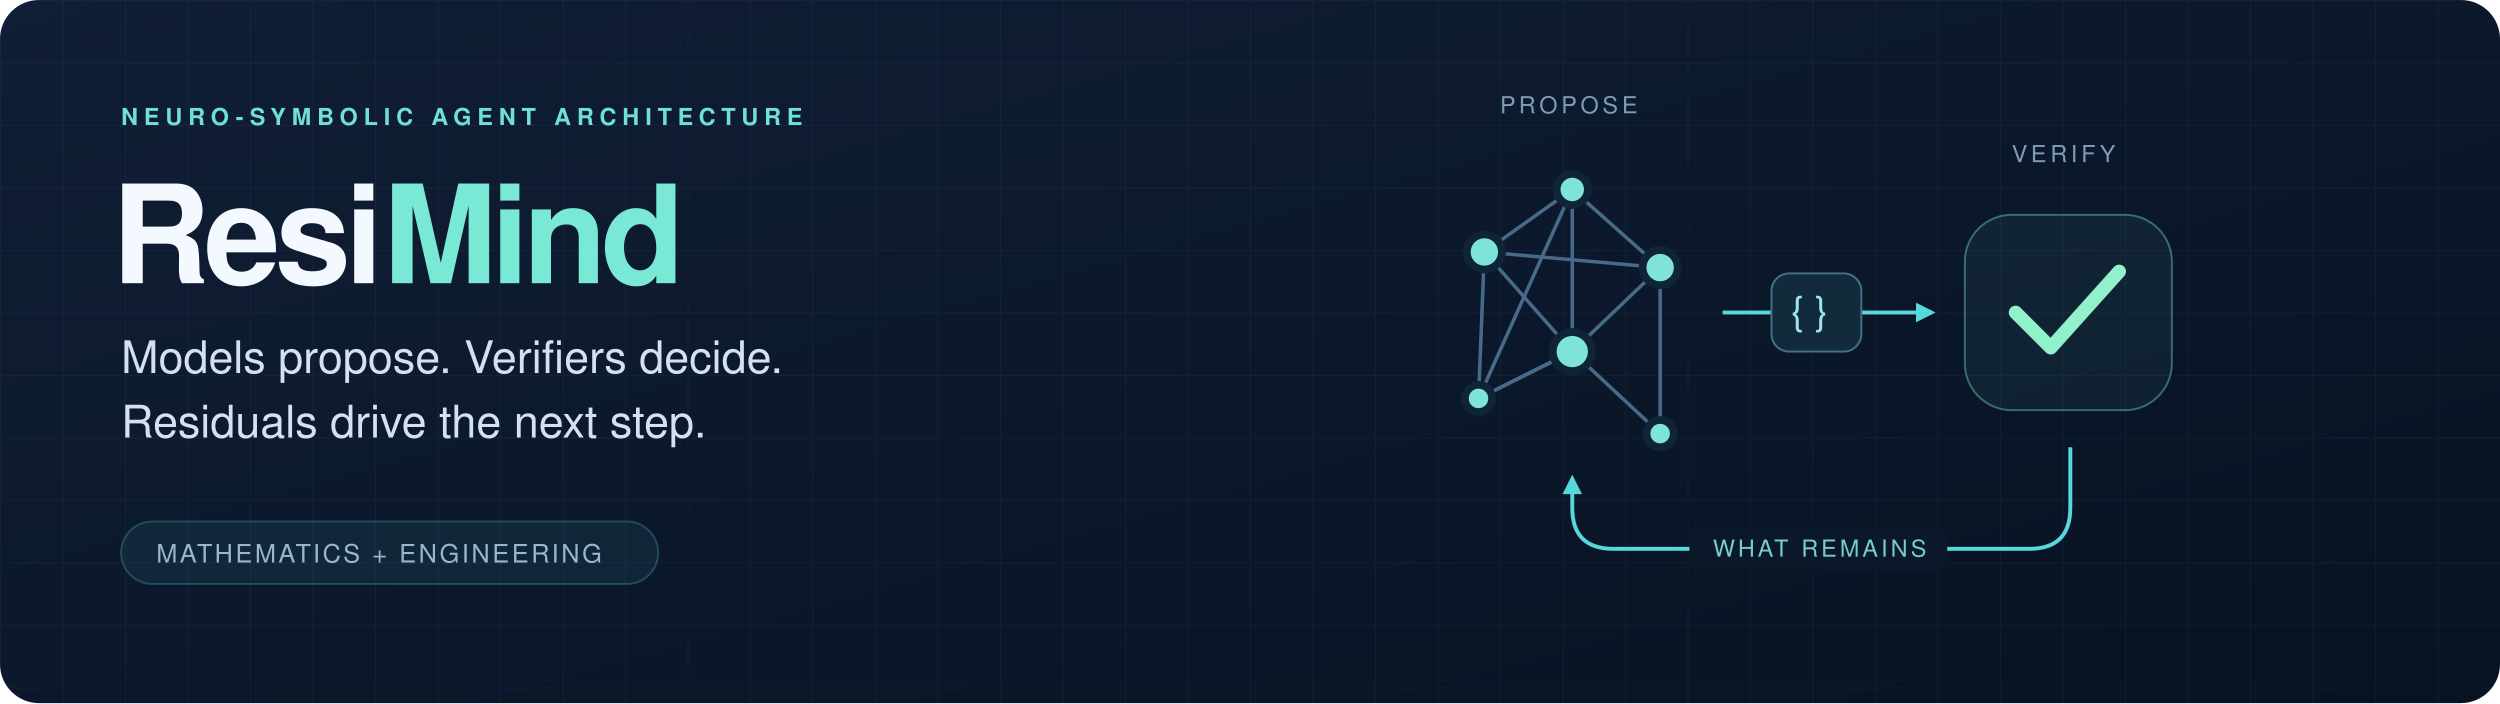
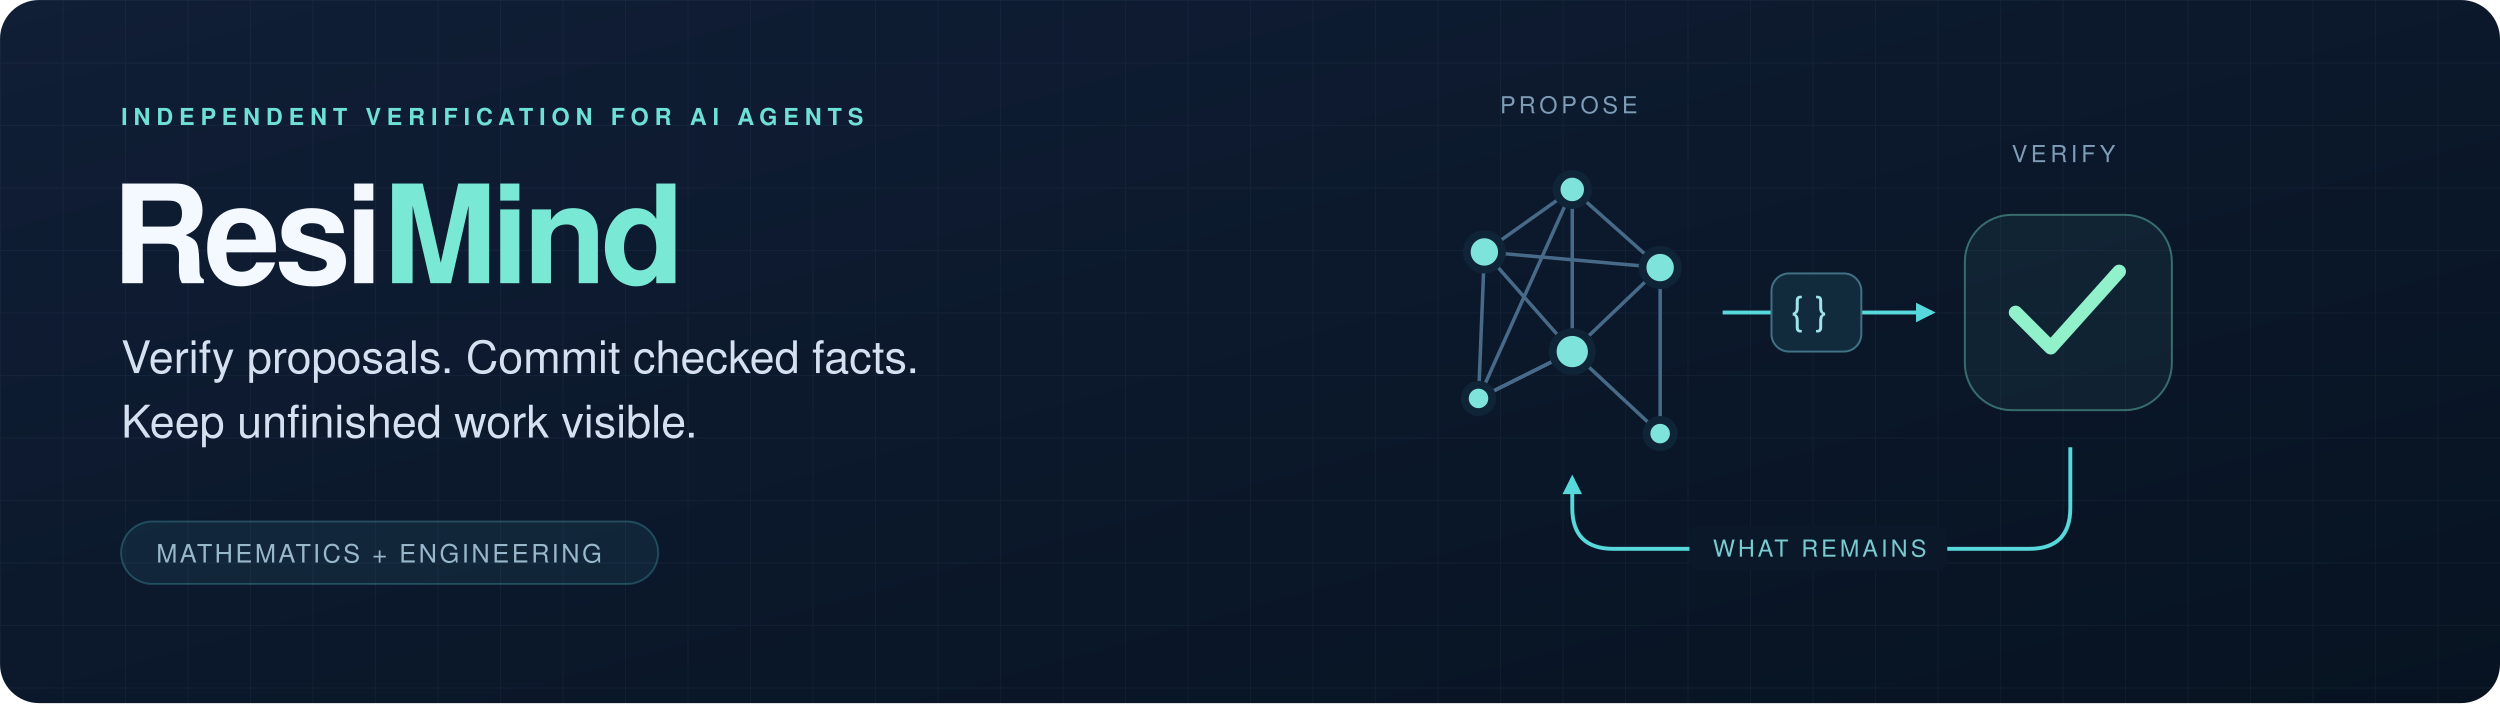
<svg xmlns="http://www.w3.org/2000/svg" width="1280" height="360" viewBox="0 0 1280 360" role="img" aria-labelledby="title desc">
  <defs>
    <linearGradient id="bg" x1="0" y1="0" x2="1" y2="1">
      <stop stop-color="#101e36" />
      <stop offset="1" stop-color="#071321" />
    </linearGradient>
    <linearGradient id="accent" x1="0" y1="0" x2="1" y2="0">
      <stop stop-color="#59dbe4" />
      <stop offset="1" stop-color="#9cf4cb" />
    </linearGradient>
    <pattern id="grid" width="32" height="32" patternUnits="userSpaceOnUse">
      <path d="M32 0H0V32" fill="none" stroke="#a7c9e4" stroke-opacity=".045" />
    </pattern>
    <marker id="arrow" viewBox="0 0 10 10" refX="8" refY="5" markerWidth="5" markerHeight="5" orient="auto-start-reverse">
      <path d="m0 0 10 5-10 5Z" fill="#57d8db" />
    </marker>
  </defs>
  <rect width="1280" height="360" rx="20" fill="url(#bg)" />
  <rect width="1280" height="360" rx="20" fill="url(#grid)" />
  <path d="M0 359H1280" stroke="url(#accent)" stroke-opacity=".7" />
  <g font-family="-apple-system, BlinkMacSystemFont, Segoe UI, Helvetica, Arial, sans-serif">
-     <text x="62" y="64" font-size="12" font-weight="600" letter-spacing="3" fill="#6fe0d5">NEURO-SYMBOLIC AGENT ARCHITECTURE</text>
+     <text x="62" y="64" font-size="12" font-weight="600" letter-spacing="3" fill="#6fe0d5">INDEPENDENT VERIFICATION FOR AI AGENTS</text>
    <text x="57" y="145" font-size="70" font-weight="750" letter-spacing="-3" fill="#f4f8ff">Resi<tspan fill="#79e9d5">Mind</tspan>
    </text>
-     <text x="62" y="191" font-size="23" fill="#d5e1f1">Models propose. Verifiers decide.</text>
-     <text x="62" y="224" font-size="23" fill="#d5e1f1">Residuals drive the next step.</text>
+     <text x="62" y="191" font-size="23" fill="#d5e1f1">Verify proposals. Commit checked facts.</text>
+     <text x="62" y="224" font-size="23" fill="#d5e1f1">Keep unfinished work visible.</text>
    <rect x="62" y="267" width="275" height="32" rx="16" fill="#59dbe4" fill-opacity=".07" stroke="#59dbe4" stroke-opacity=".24" />
    <text x="80" y="288" font-size="13" letter-spacing="1.3" fill="#99b7cb">MATHEMATICS + ENGINEERING</text>
    <g stroke="#486a89" stroke-width="1.8" fill="none">
      <path d="M760 129 805 97 850 137 805 180 760 129 757 204 805 180 850 222 850 137 805 97 757 204" />
      <path d="M805 97V180M760 129 850 137M805 180 757 204" />
    </g>
    <g fill="#7ee4db" stroke="#102437" stroke-width="4">
      <circle cx="805" cy="97" r="8" />
      <circle cx="760" cy="129" r="9" />
      <circle cx="850" cy="137" r="9" />
      <circle cx="805" cy="180" r="10" />
      <circle cx="757" cy="204" r="7" />
      <circle cx="850" cy="222" r="7" />
    </g>
    <path d="M882 160H989" fill="none" stroke="#57d8db" stroke-width="2" marker-end="url(#arrow)" />
    <rect x="907" y="140" width="46" height="40" rx="9" fill="#112b3c" stroke="#427286" />
    <text x="917" y="166" font-size="20" fill="#9fe4e9">{ }</text>
    <rect x="1006" y="110" width="106" height="100" rx="24" fill="#76e7ce" fill-opacity=".06" stroke="#76e7ce" stroke-opacity=".4" />
    <path d="m1032 160 18 18 35-39" fill="none" stroke="#91f1cb" stroke-width="7" stroke-linecap="round" stroke-linejoin="round" />
    <path d="M1060 229V260Q1060 281 1039 281H826Q805 281 805 260V245" fill="none" stroke="#57d8db" stroke-width="2" marker-end="url(#arrow)" />
    <text x="768" y="58" font-size="12" letter-spacing="2" fill="#7e9cb5">PROPOSE</text>
    <text x="1030" y="83" font-size="12" letter-spacing="2" fill="#7e9cb5">VERIFY</text>
    <rect x="865" y="269" width="132" height="23" rx="5" fill="#0b1829" />
    <text x="877" y="285" font-size="12" letter-spacing="1.6" fill="#78cbd0">WHAT REMAINS</text>
  </g>
</svg>
